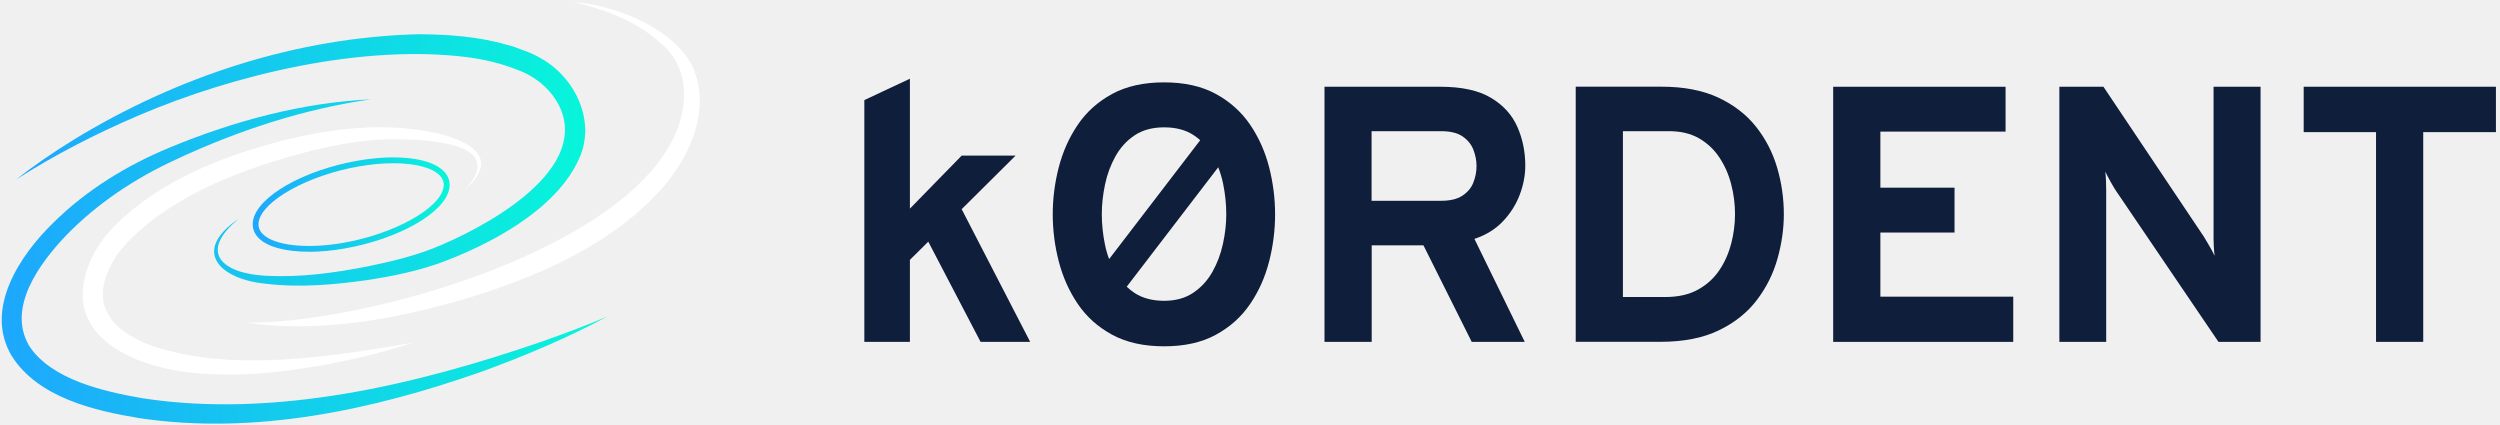
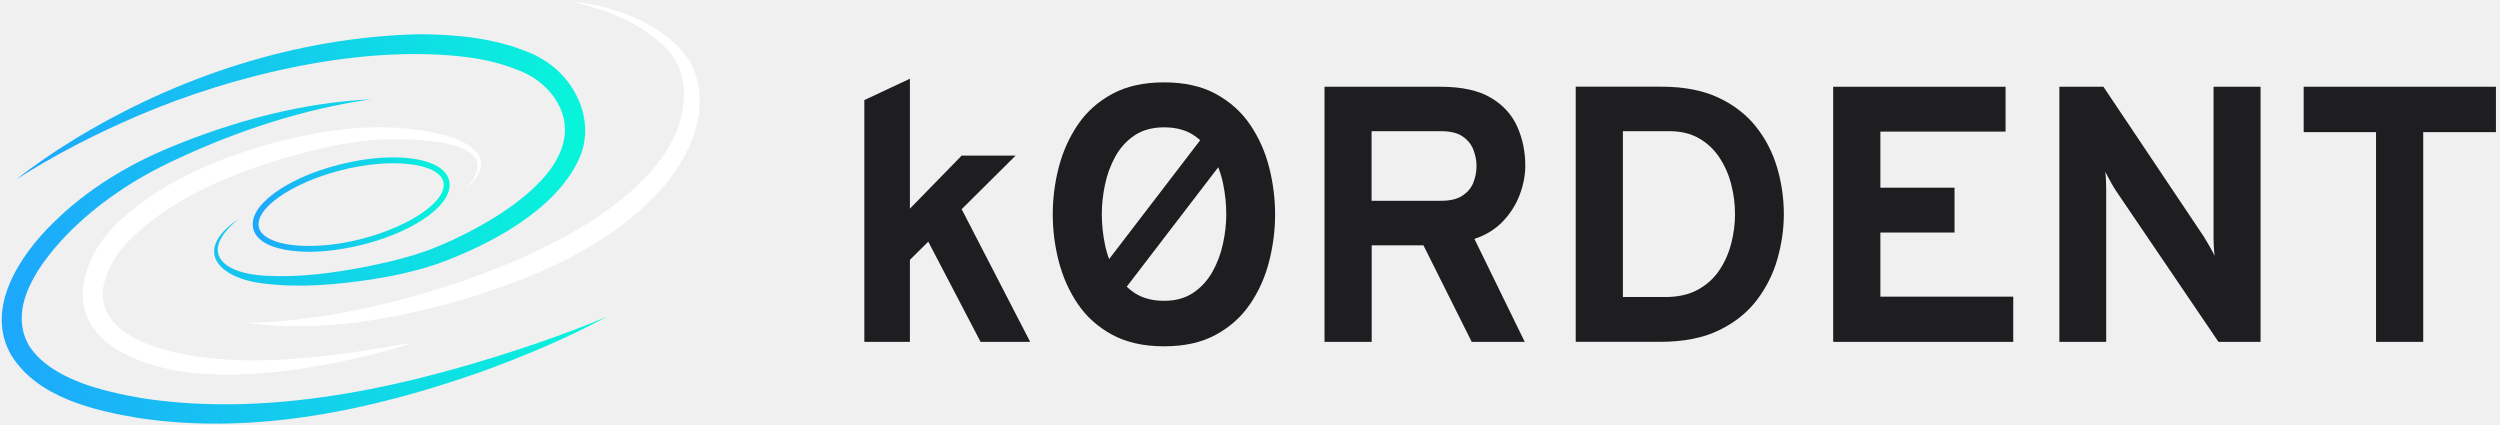
<svg xmlns="http://www.w3.org/2000/svg" width="624" height="106" viewBox="0 0 624 106" fill="none">
  <g clip-path="url(#clip0_923_10790)">
    <path d="M59.622 54.594C49.281 63.002 55.561 68.307 66.411 68.831C74.879 69.296 83.376 68.127 91.694 66.508C97.224 65.369 102.784 64.051 107.939 62.057C120.153 57.232 146.665 43.279 139.936 27.183C137.882 22.508 133.746 19.046 128.92 17.352C125.144 15.838 121.067 14.879 117.036 14.325C90.809 10.893 58.633 18.521 34.46 28.877C23.969 33.373 13.733 38.588 4.112 44.763C8.608 41.196 13.373 37.974 18.274 34.947C44.156 19.106 74.039 9.289 104.522 8.54C111.851 8.585 119.434 9.11 126.493 11.178C127.826 11.432 129.505 12.167 130.794 12.616C132.202 13.111 133.686 13.755 135.05 14.58C143.532 19.3 148.883 30.301 144.507 39.682C138.737 52.541 121.952 61.233 109.318 65.819C103.758 67.722 98.048 68.921 92.278 69.82C83.676 71.064 74.909 71.859 66.216 70.809C54.901 69.686 47.618 62.657 59.622 54.594Z" fill="url(#paint0_linear_923_10790)" />
    <path d="M115.927 47.475C127.617 35.066 104.777 34.677 97.059 34.767C90.555 34.871 84.17 36.1 77.846 37.584C61.675 41.765 44.111 48.045 32.197 60.079C31.148 61.143 30.143 62.372 29.229 63.541C26.966 67.078 25.003 71.439 25.872 75.59C27.251 81.405 32.871 84.477 38.416 86.5C58.214 92.945 82.732 89.033 103.039 85.541C94.616 88.284 85.954 90.277 77.201 91.716C68.389 93.109 59.382 93.934 50.435 93.259C37.112 92.465 16.91 86.096 21.241 68.936C22.5 64.155 25.063 59.989 28.465 56.512C39.81 45.122 55.171 39.128 70.413 35.111C81.293 32.444 92.608 30.795 103.788 32.369C112.315 33.313 127.452 37.569 115.912 47.46L115.927 47.475Z" fill="white" />
    <path d="M61.615 80.565C91.439 80.565 151.91 63.39 167.166 36.249C171.947 28.052 172.696 16.857 164.634 10.532C158.624 5.197 151.176 2.41 143.188 0.506C153.169 1.241 166.986 6.531 172.337 15.598C178.107 26.553 172.232 39.487 164.529 47.819C151.73 61.622 133.746 69.205 116.092 74.6C98.527 79.726 79.884 83.098 61.615 80.595V80.565Z" fill="white" />
    <path d="M92.743 24.77C75.838 27.168 59.397 32.578 43.961 39.787C33.785 44.463 24.284 50.742 16.491 58.775C9.867 65.744 1.744 76.714 7.229 86.246C12.714 94.773 26.007 97.755 35.584 99.404C68.749 104.499 104.177 95.972 135.515 85.167C140.91 83.263 146.26 81.27 151.535 79.022C141.419 84.462 130.809 88.913 120.018 92.84C92.893 102.356 63.594 108.666 34.789 104.365C23.474 102.506 9.462 99.224 2.913 88.823C-4.041 77.119 4.981 63.706 13.284 55.613C21.646 47.355 31.777 41.166 42.582 36.73C58.513 30.166 75.478 25.58 92.743 24.785V24.77Z" fill="url(#paint1_linear_923_10790)" />
    <path d="M77.112 62.836C71.357 62.836 66.771 61.652 64.568 59.434C63.354 58.205 62.874 56.706 63.159 55.058C64.253 49.018 75.778 42.454 89.386 40.086C99.112 38.393 107.49 39.427 110.742 42.694C111.956 43.923 112.435 45.422 112.15 47.07C111.056 53.11 99.532 59.674 85.924 62.042C82.807 62.581 79.839 62.851 77.127 62.851L77.112 62.836ZM98.198 40.746C95.56 40.746 92.653 41.001 89.626 41.525C77.007 43.713 65.542 50.037 64.583 55.328C64.373 56.497 64.703 57.531 65.587 58.415C68.464 61.307 76.527 62.192 85.654 60.618C98.273 58.43 109.738 52.106 110.697 46.815C110.907 45.646 110.577 44.612 109.693 43.728C107.774 41.795 103.518 40.746 98.183 40.746H98.198Z" fill="url(#paint2_linear_923_10790)" />
-     <path d="M253.49 38.842H240.032L227.113 52.076V19.645L215.738 24.98V85.331H227.113V64.859L231.699 60.318L244.752 85.331H257.131L240.032 52.211L253.49 38.842Z" fill="#0f1e3a" />
-     <path d="M312.042 31.14C309.869 27.948 307.022 25.385 303.485 23.451C299.948 21.518 295.632 20.559 290.551 20.559C285.471 20.559 281.14 21.518 277.588 23.451C274.036 25.385 271.189 27.933 269.016 31.14C266.843 34.347 265.269 37.884 264.265 41.765C263.261 45.647 262.766 49.558 262.766 53.5C262.766 57.441 263.261 61.353 264.265 65.234C265.269 69.116 266.843 72.653 269.016 75.86C271.189 79.067 274.036 81.615 277.588 83.548C281.14 85.466 285.456 86.44 290.551 86.44C295.647 86.44 299.963 85.481 303.485 83.548C307.022 81.63 309.869 79.067 312.042 75.86C314.215 72.668 315.789 69.116 316.778 65.234C317.767 61.353 318.262 57.441 318.262 53.5C318.262 49.558 317.767 45.647 316.778 41.765C315.789 37.884 314.215 34.347 312.042 31.14ZM275.805 46.096C276.329 43.564 277.198 41.211 278.397 39.053C279.596 36.88 281.185 35.126 283.178 33.792C285.171 32.459 287.629 31.784 290.566 31.784C293.504 31.784 295.932 32.428 297.91 33.717C298.509 34.107 299.049 34.542 299.573 34.991L276.839 64.665C276.404 63.526 276.059 62.327 275.805 61.083C275.28 58.535 275.01 56.002 275.01 53.485C275.01 50.967 275.28 48.629 275.805 46.096ZM305.253 60.828C304.714 63.361 303.83 65.699 302.616 67.857C301.402 70.015 299.798 71.753 297.82 73.087C295.827 74.421 293.414 75.081 290.566 75.081C287.719 75.081 285.246 74.451 283.268 73.177C282.534 72.698 281.859 72.158 281.23 71.559L304.069 41.75C304.579 43.039 304.984 44.388 305.283 45.827C305.808 48.389 306.078 50.937 306.078 53.485C306.078 55.853 305.808 58.295 305.253 60.828Z" fill="#0f1e3a" />
-     <path d="M379.317 48.629C380.246 46.172 380.711 43.744 380.711 41.346C380.711 37.884 380.052 34.662 378.733 31.664C377.414 28.667 375.211 26.239 372.139 24.411C369.066 22.582 364.87 21.653 359.565 21.653H330.596V85.332H342.375V61.233H355.294L367.343 85.332H380.576L368.017 59.63C370.865 58.685 373.233 57.232 375.106 55.268C376.979 53.305 378.388 51.087 379.317 48.629ZM367.733 45.617C367.193 46.951 366.264 48.03 364.975 48.869C363.686 49.708 361.933 50.113 359.715 50.113H342.345V32.743H359.715C362.023 32.743 363.806 33.178 365.08 34.062C366.354 34.947 367.253 36.056 367.763 37.389C368.272 38.723 368.542 40.057 368.542 41.391C368.542 42.874 368.272 44.283 367.718 45.617H367.733Z" fill="#0f1e3a" />
-     <path d="M438.305 31.634C435.892 28.591 432.745 26.164 428.863 24.35C424.982 22.552 420.276 21.638 414.761 21.638H393.3V85.316H414.401C420.216 85.316 425.116 84.357 429.073 82.424C433.029 80.505 436.192 77.972 438.559 74.825C440.927 71.693 442.636 68.246 443.67 64.529C444.719 60.798 445.244 57.111 445.244 53.484C445.244 49.513 444.689 45.631 443.58 41.87C442.471 38.093 440.718 34.676 438.305 31.634ZM432.115 60.738C431.501 63.181 430.512 65.414 429.163 67.422C427.814 69.445 426.031 71.064 423.813 72.293C421.595 73.521 418.867 74.136 415.63 74.136H405.079V32.743H416.634C419.511 32.743 421.984 33.327 424.052 34.511C426.121 35.695 427.814 37.284 429.148 39.292C430.482 41.3 431.471 43.518 432.1 45.976C432.745 48.434 433.059 50.937 433.059 53.484C433.059 55.882 432.745 58.295 432.13 60.738H432.115Z" fill="#0f1e3a" />
-     <path d="M469.342 58.041H487.85V46.846H469.342V32.848H500.589V21.653H457.562V85.332H502.507V74.047H469.342V58.041Z" fill="#0f1e3a" />
-     <path d="M552.488 59.135C552.488 59.704 552.518 60.484 552.563 61.428C552.608 62.387 552.683 63.196 552.773 63.856C552.413 63.091 551.963 62.252 551.424 61.338C550.899 60.409 550.465 59.674 550.12 59.135L525.017 21.653H514.017V85.332H525.707V47.58C525.707 46.936 525.692 46.186 525.662 45.302C525.632 44.418 525.572 43.609 525.482 42.844C525.842 43.609 526.291 44.448 526.816 45.392C527.34 46.336 527.775 47.056 528.119 47.58L553.732 85.332H564.237V21.653H552.503V59.135H552.488Z" fill="#0f1e3a" />
-     <path d="M574.998 21.653V32.983H593.057V85.332H604.836V32.983H622.985V21.653H574.998Z" fill="#0f1e3a" />
+     <path d="M253.49 38.842H240.032L227.113 52.076V19.645L215.738 24.98V85.331H227.113V64.859L231.699 60.318L244.752 85.331H257.131L240.032 52.211L253.49 38.842Z" fill="#1e1e20" />
+     <path d="M312.042 31.14C309.869 27.948 307.022 25.385 303.485 23.451C299.948 21.518 295.632 20.559 290.551 20.559C285.471 20.559 281.14 21.518 277.588 23.451C274.036 25.385 271.189 27.933 269.016 31.14C266.843 34.347 265.269 37.884 264.265 41.765C263.261 45.647 262.766 49.558 262.766 53.5C262.766 57.441 263.261 61.353 264.265 65.234C265.269 69.116 266.843 72.653 269.016 75.86C271.189 79.067 274.036 81.615 277.588 83.548C281.14 85.466 285.456 86.44 290.551 86.44C295.647 86.44 299.963 85.481 303.485 83.548C307.022 81.63 309.869 79.067 312.042 75.86C314.215 72.668 315.789 69.116 316.778 65.234C317.767 61.353 318.262 57.441 318.262 53.5C318.262 49.558 317.767 45.647 316.778 41.765C315.789 37.884 314.215 34.347 312.042 31.14ZM275.805 46.096C276.329 43.564 277.198 41.211 278.397 39.053C279.596 36.88 281.185 35.126 283.178 33.792C285.171 32.459 287.629 31.784 290.566 31.784C293.504 31.784 295.932 32.428 297.91 33.717C298.509 34.107 299.049 34.542 299.573 34.991L276.839 64.665C276.404 63.526 276.059 62.327 275.805 61.083C275.28 58.535 275.01 56.002 275.01 53.485C275.01 50.967 275.28 48.629 275.805 46.096ZM305.253 60.828C304.714 63.361 303.83 65.699 302.616 67.857C301.402 70.015 299.798 71.753 297.82 73.087C295.827 74.421 293.414 75.081 290.566 75.081C287.719 75.081 285.246 74.451 283.268 73.177C282.534 72.698 281.859 72.158 281.23 71.559L304.069 41.75C304.579 43.039 304.984 44.388 305.283 45.827C305.808 48.389 306.078 50.937 306.078 53.485C306.078 55.853 305.808 58.295 305.253 60.828Z" fill="#1e1e20" />
+     <path d="M379.317 48.629C380.246 46.172 380.711 43.744 380.711 41.346C380.711 37.884 380.052 34.662 378.733 31.664C377.414 28.667 375.211 26.239 372.139 24.411C369.066 22.582 364.87 21.653 359.565 21.653H330.596V85.332H342.375V61.233H355.294L367.343 85.332H380.576L368.017 59.63C370.865 58.685 373.233 57.232 375.106 55.268C376.979 53.305 378.388 51.087 379.317 48.629ZM367.733 45.617C367.193 46.951 366.264 48.03 364.975 48.869C363.686 49.708 361.933 50.113 359.715 50.113H342.345V32.743H359.715C362.023 32.743 363.806 33.178 365.08 34.062C366.354 34.947 367.253 36.056 367.763 37.389C368.272 38.723 368.542 40.057 368.542 41.391C368.542 42.874 368.272 44.283 367.718 45.617H367.733Z" fill="#1e1e20" />
+     <path d="M438.305 31.634C435.892 28.591 432.745 26.164 428.863 24.35C424.982 22.552 420.276 21.638 414.761 21.638H393.3V85.316H414.401C420.216 85.316 425.116 84.357 429.073 82.424C433.029 80.505 436.192 77.972 438.559 74.825C440.927 71.693 442.636 68.246 443.67 64.529C444.719 60.798 445.244 57.111 445.244 53.484C445.244 49.513 444.689 45.631 443.58 41.87C442.471 38.093 440.718 34.676 438.305 31.634ZM432.115 60.738C431.501 63.181 430.512 65.414 429.163 67.422C427.814 69.445 426.031 71.064 423.813 72.293C421.595 73.521 418.867 74.136 415.63 74.136H405.079V32.743H416.634C419.511 32.743 421.984 33.327 424.052 34.511C426.121 35.695 427.814 37.284 429.148 39.292C430.482 41.3 431.471 43.518 432.1 45.976C432.745 48.434 433.059 50.937 433.059 53.484C433.059 55.882 432.745 58.295 432.13 60.738H432.115Z" fill="#1e1e20" />
+     <path d="M469.342 58.041H487.85V46.846H469.342V32.848H500.589V21.653H457.562V85.332H502.507V74.047H469.342V58.041Z" fill="#1e1e20" />
+     <path d="M552.488 59.135C552.488 59.704 552.518 60.484 552.563 61.428C552.608 62.387 552.683 63.196 552.773 63.856C552.413 63.091 551.963 62.252 551.424 61.338C550.899 60.409 550.465 59.674 550.12 59.135L525.017 21.653H514.017V85.332H525.707V47.58C525.707 46.936 525.692 46.186 525.662 45.302C525.632 44.418 525.572 43.609 525.482 42.844C525.842 43.609 526.291 44.448 526.816 45.392C527.34 46.336 527.775 47.056 528.119 47.58L553.732 85.332H564.237V21.653H552.503V59.135H552.488Z" fill="#1e1e20" />
+     <path d="M574.998 21.653V32.983H593.057V85.332H604.836V32.983H622.985V21.653H574.998Z" fill="#1e1e20" />
  </g>
  <defs>
    <linearGradient id="paint0_linear_923_10790" x1="4.112" y1="39.922" x2="146.065" y2="39.922" gradientUnits="userSpaceOnUse">
      <stop stop-color="#1DA7FD" />
      <stop offset="1" stop-color="#08F5DA" />
    </linearGradient>
    <linearGradient id="paint1_linear_923_10790" x1="0.425" y1="65.249" x2="151.52" y2="65.249" gradientUnits="userSpaceOnUse">
      <stop stop-color="#1DA7FD" />
      <stop offset="1" stop-color="#08F5DA" />
    </linearGradient>
    <linearGradient id="paint2_linear_923_10790" x1="63.069" y1="51.072" x2="112.21" y2="51.072" gradientUnits="userSpaceOnUse">
      <stop stop-color="#1DA7FD" />
      <stop offset="1" stop-color="#08F5DA" />
    </linearGradient>
    <clipPath id="clip0_923_10790">
      <rect width="622.56" height="105.236" fill="white" transform="translate(0.425049 0.491699)" />
    </clipPath>
  </defs>
</svg>
